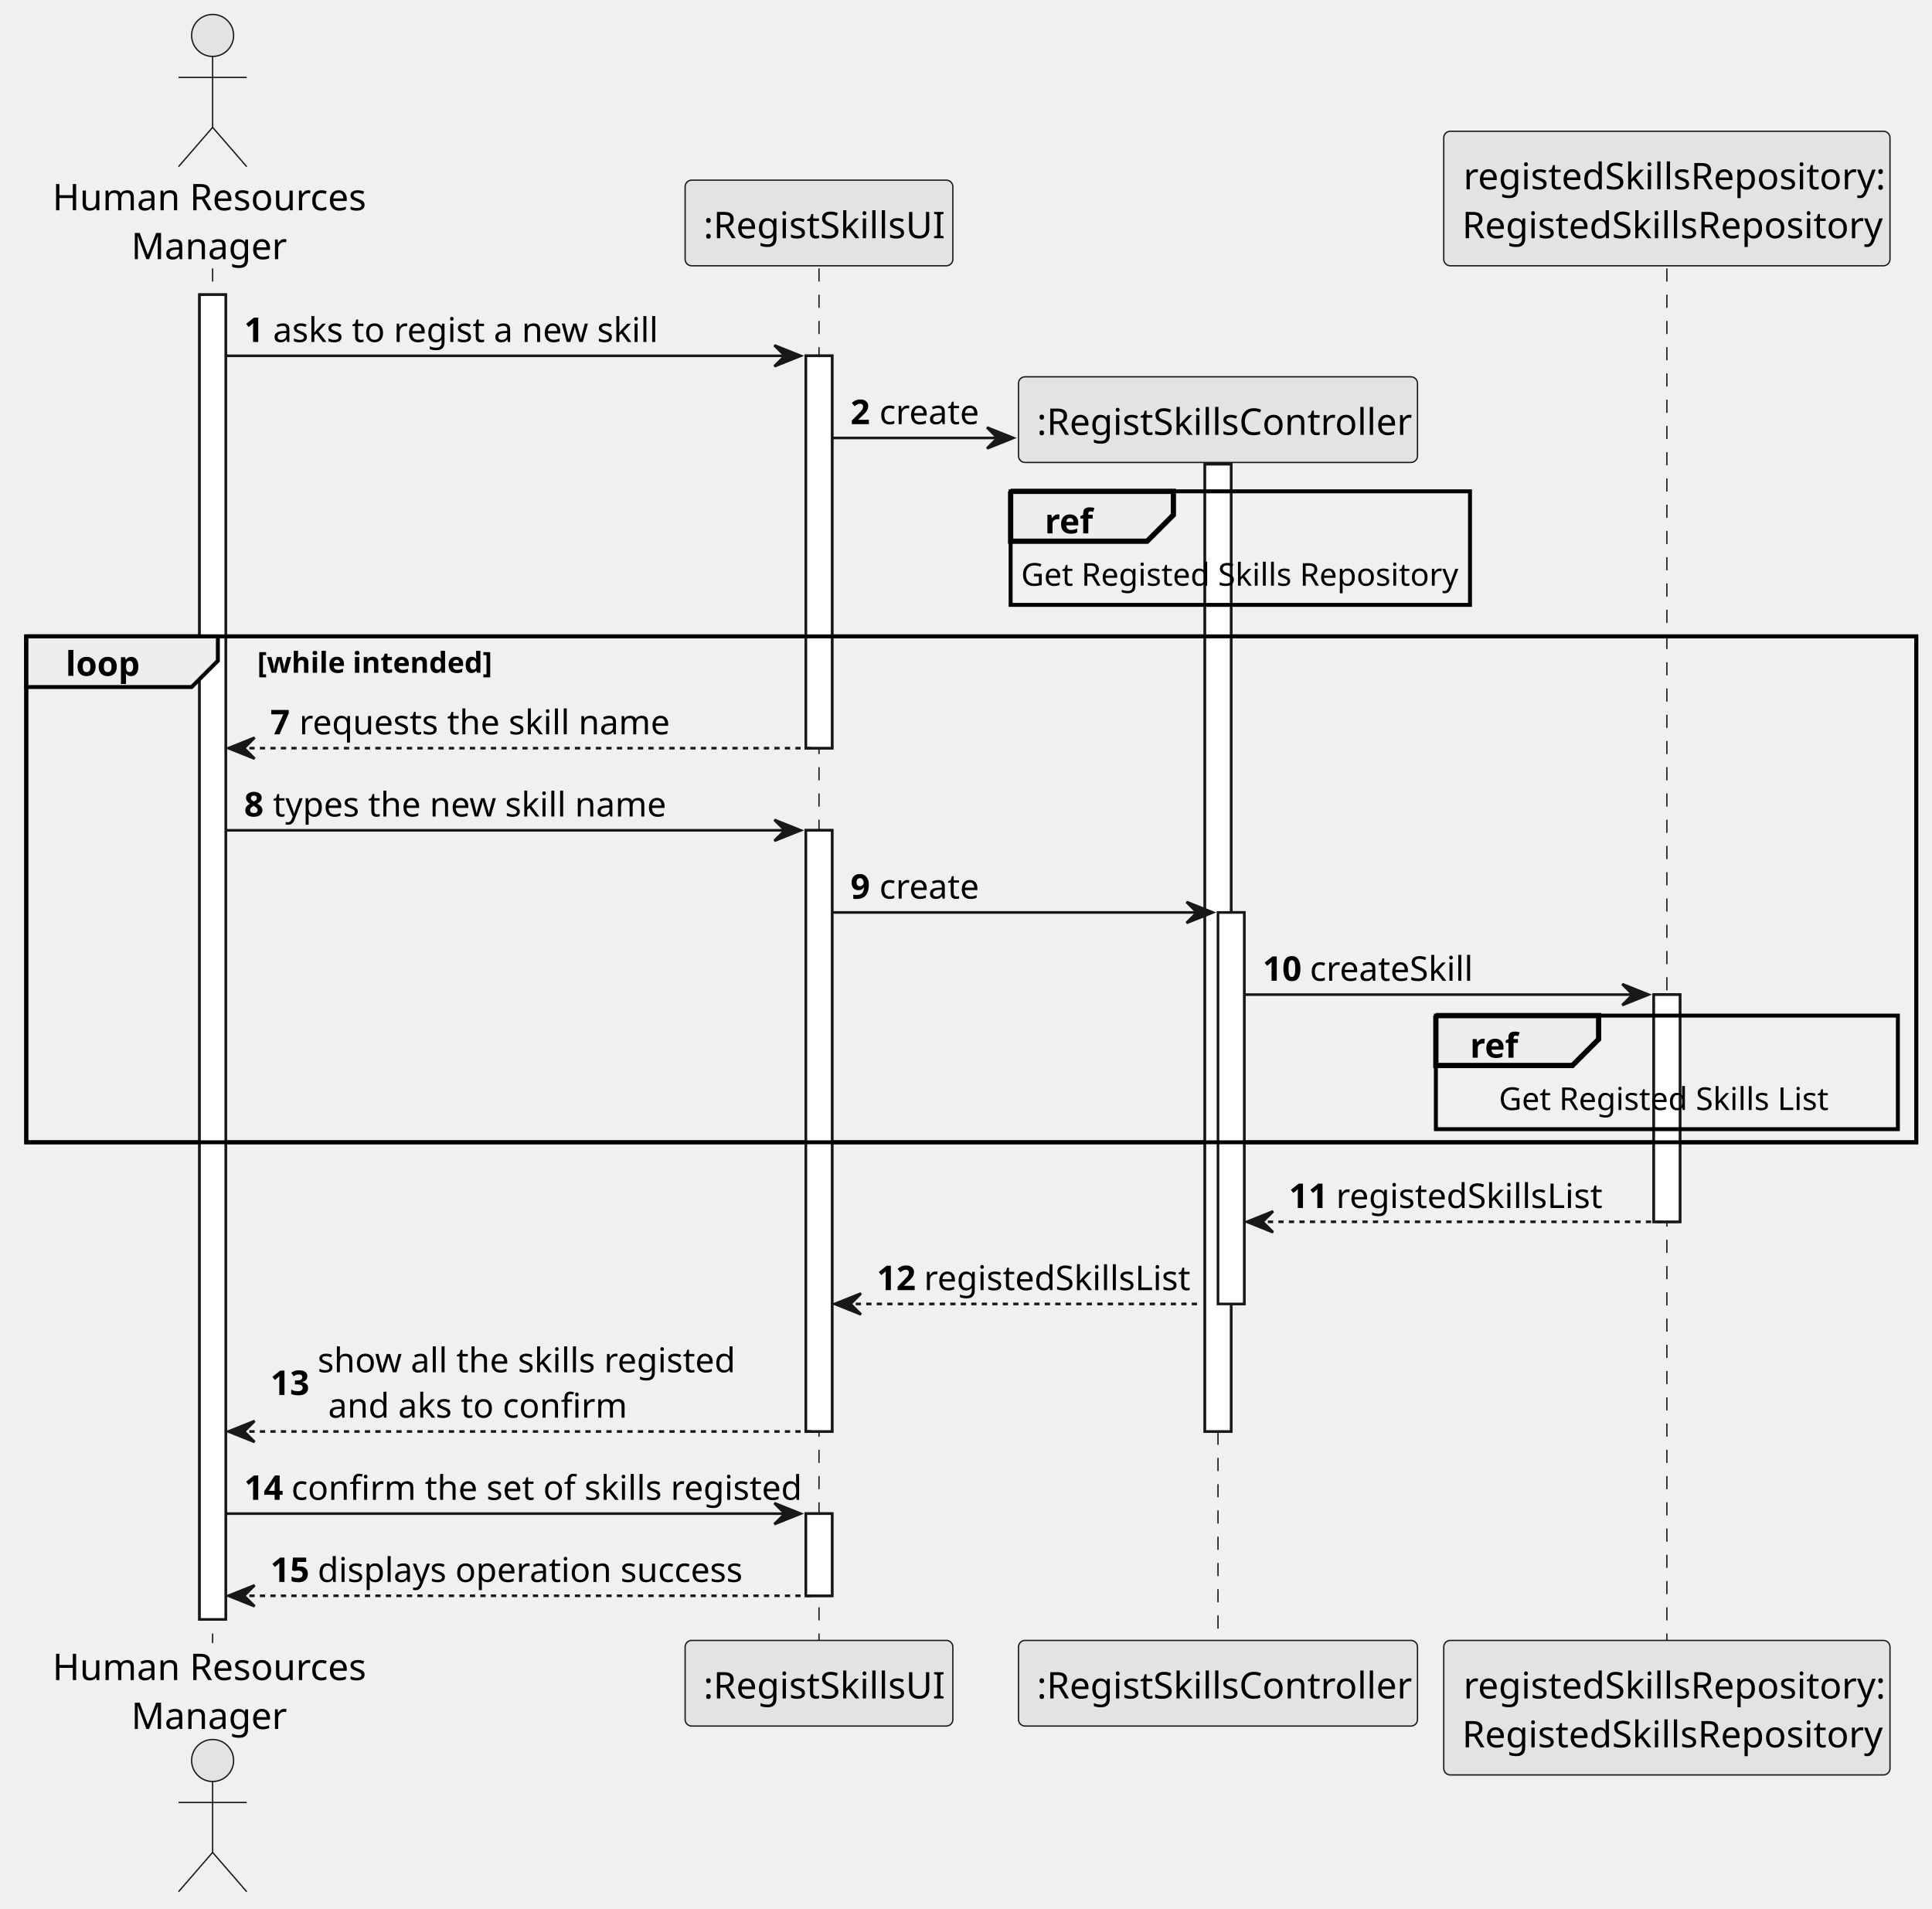
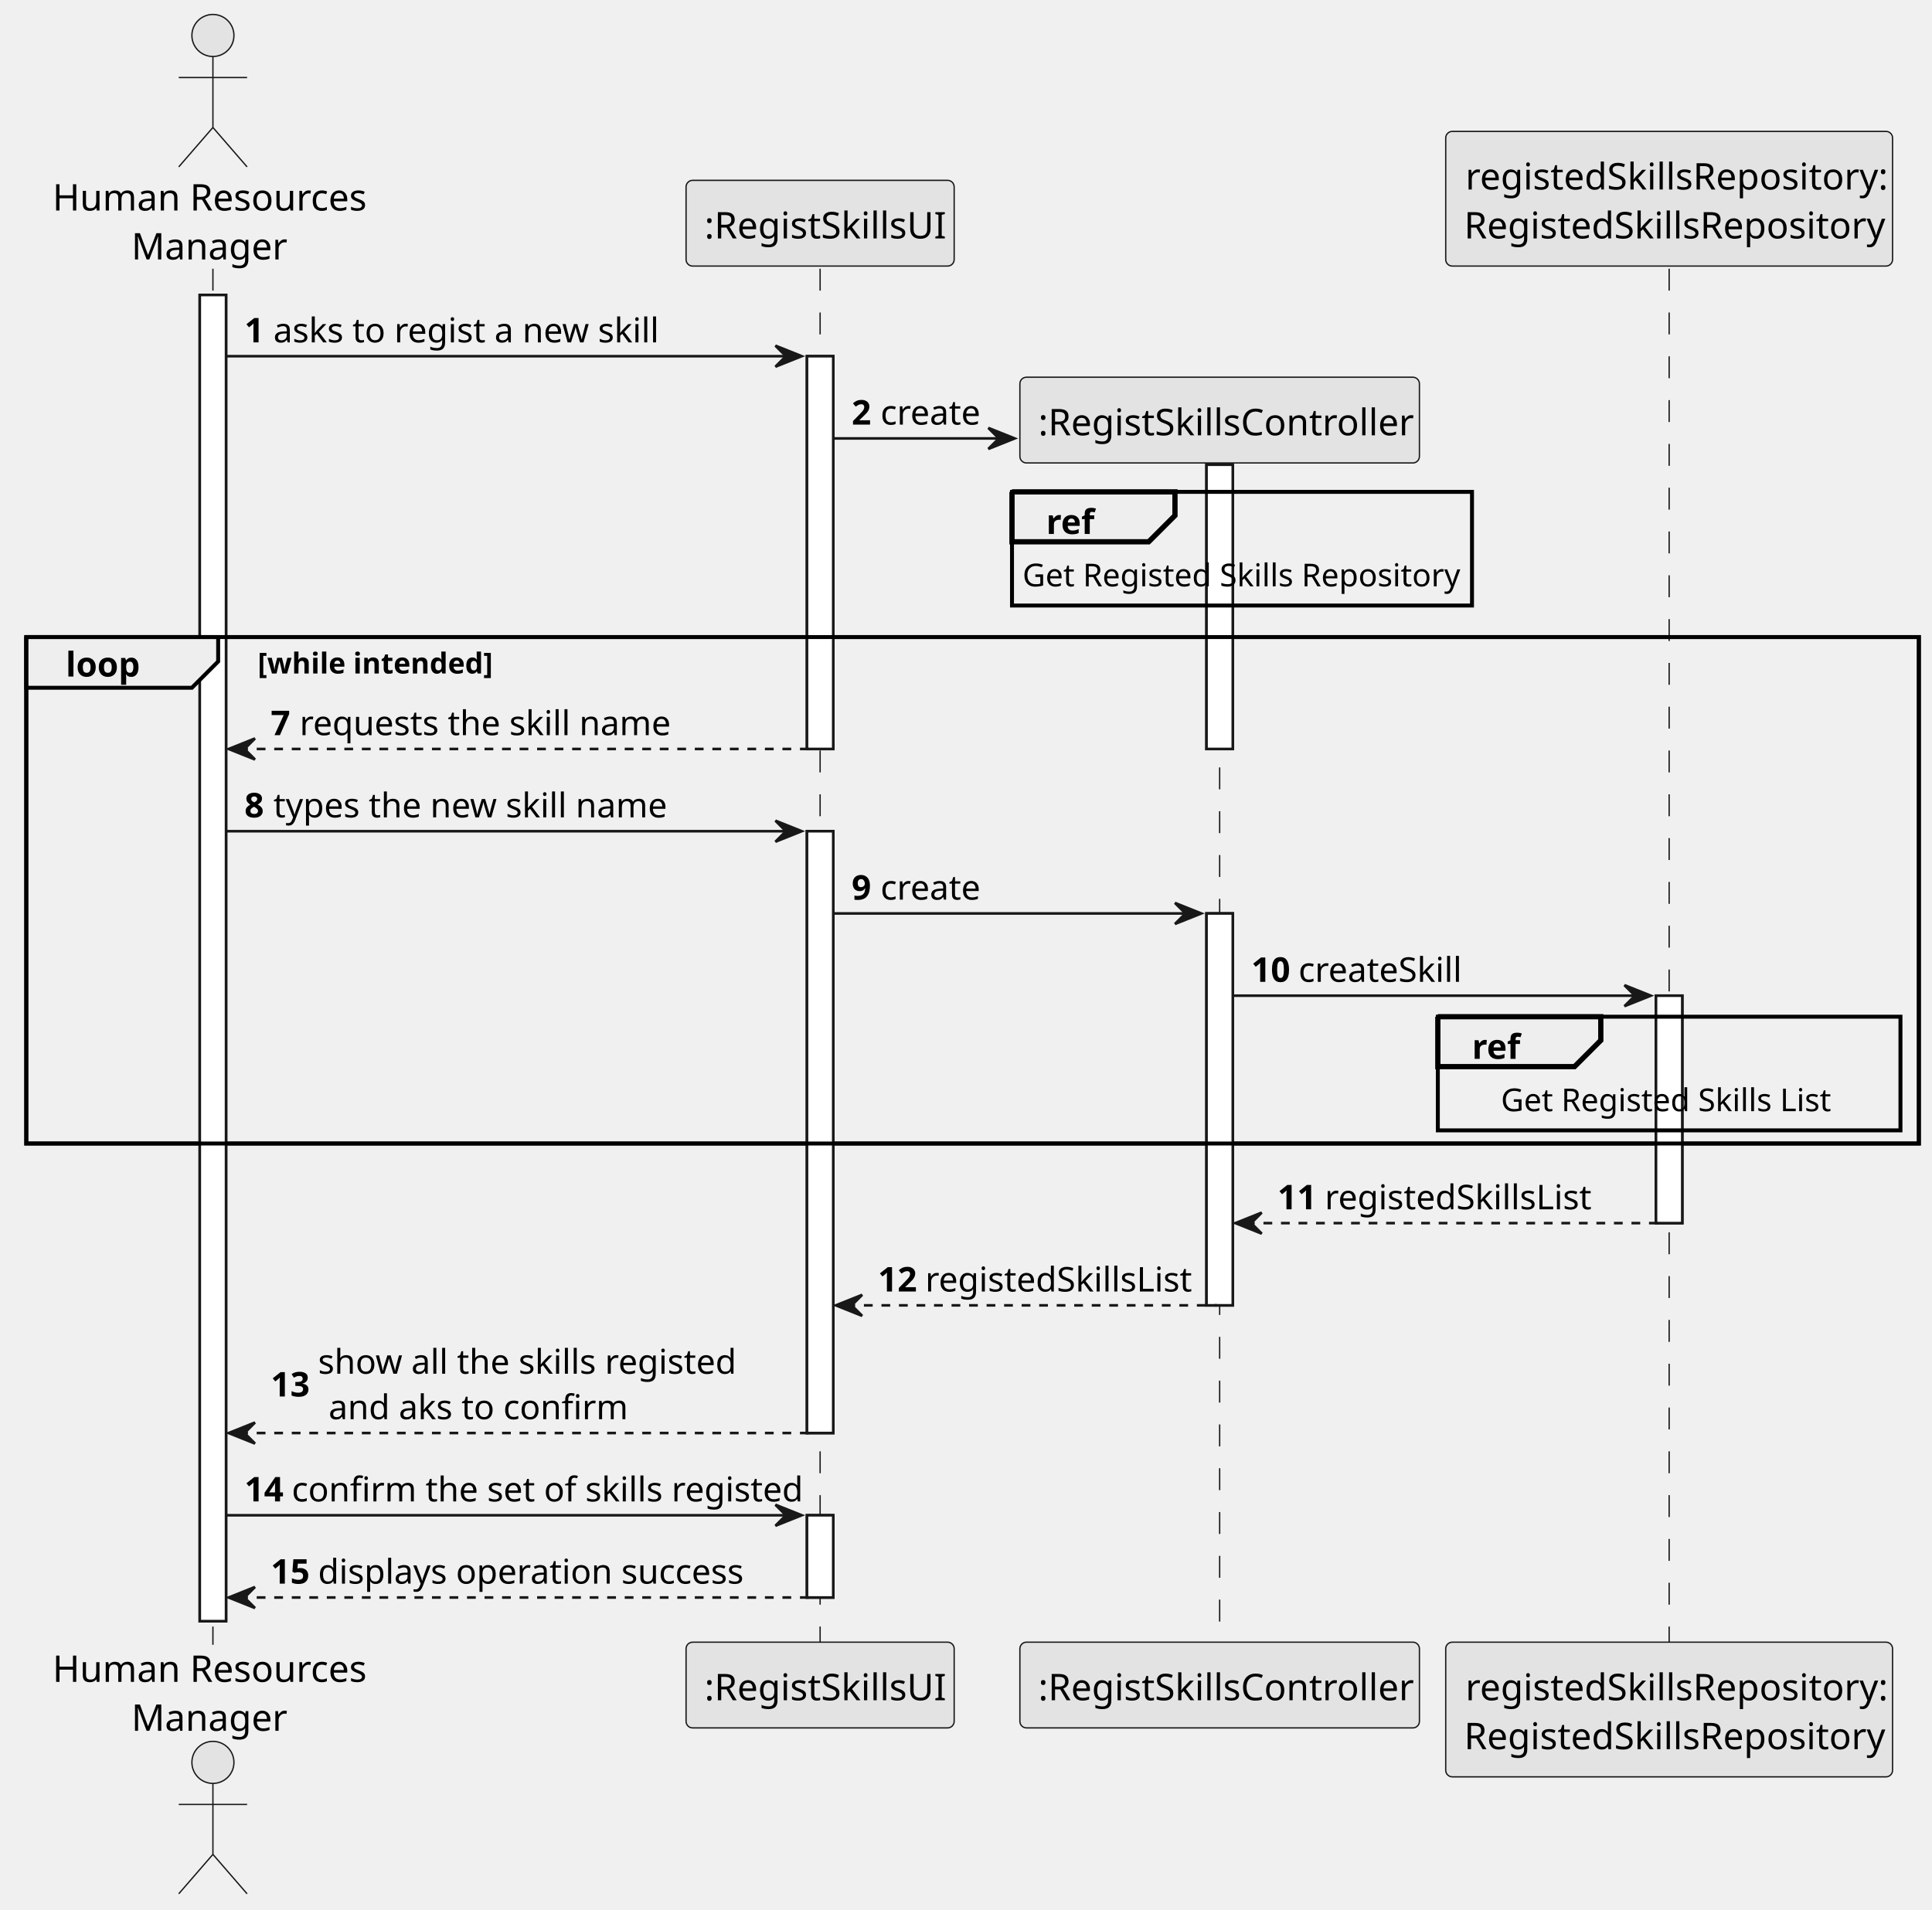
- <svg xmlns="http://www.w3.org/2000/svg" contentStyleType="text/css" height="727px" preserveAspectRatio="none" style="width:736px;height:727px;background:#FFFFFF;" version="1.1" viewBox="0 0 736 727" width="736px" zoomAndPan="magnify">
+ <svg xmlns="http://www.w3.org/2000/svg" contentStyleType="text/css" height="436.2px" preserveAspectRatio="none" style="width:441px;height:436px;background:#FFFFFF;" version="1.1" viewBox="0 0 441 436" width="441.6px" zoomAndPan="magnify">
  <defs />
  <g>
-     <rect fill="#FFFFFF" height="504.617" style="stroke:#181818;stroke-width:1.0;" width="10" x="76" y="112.242" />
-     <rect fill="#FFFFFF" height="149.455" style="stroke:#181818;stroke-width:1.0;" width="10" x="307" y="135.533" />
-     <rect fill="#FFFFFF" height="228.998" style="stroke:#181818;stroke-width:1.0;" width="10" x="307" y="316.279" />
-     <rect fill="#FFFFFF" height="31.291" style="stroke:#181818;stroke-width:1.0;" width="10" x="307" y="576.568" />
-     <rect fill="#FFFFFF" height="368.453" style="stroke:#181818;stroke-width:1.0;" width="10" x="459" y="176.824" />
-     <rect fill="#FFFFFF" height="149.125" style="stroke:#181818;stroke-width:1.0;" width="10" x="464" y="347.57" />
-     <rect fill="#FFFFFF" height="86.543" style="stroke:#181818;stroke-width:1.0;" width="10" x="630" y="378.861" />
-     <rect fill="none" height="192.707" style="stroke:#000000;stroke-width:1.5;" width="720" x="10" y="242.406" />
-     <line style="stroke:#181818;stroke-width:0.5;stroke-dasharray:5.0,5.0;" x1="81" x2="81" y1="102.242" y2="625.859" />
-     <line style="stroke:#181818;stroke-width:0.5;stroke-dasharray:5.0,5.0;" x1="312" x2="312" y1="102.242" y2="625.859" />
-     <line style="stroke:#181818;stroke-width:0.5;stroke-dasharray:5.0,5.0;" x1="464" x2="464" y1="175.344" y2="625.859" />
-     <line style="stroke:#181818;stroke-width:0.5;stroke-dasharray:5.0,5.0;" x1="635" x2="635" y1="102.242" y2="625.859" />
-     <text fill="#000000" font-family="sans-serif" font-size="14" lengthAdjust="spacing" textLength="116" x="20" y="80.107">Human Resources</text>
-     <text fill="#000000" font-family="sans-serif" font-size="14" lengthAdjust="spacing" textLength="56" x="50" y="98.728">Manager</text>
-     <ellipse cx="81" cy="13.5" fill="#E3E3E3" rx="8" ry="8" style="stroke:#181818;stroke-width:0.5;" />
-     <path d="M81,21.5 L81,48.5 M68,29.5 L94,29.5 M81,48.5 L68,63.5 M81,48.5 L94,63.5 " fill="none" style="stroke:#181818;stroke-width:0.5;" />
-     <text fill="#000000" font-family="sans-serif" font-size="14" lengthAdjust="spacing" textLength="116" x="20" y="639.967">Human Resources</text>
-     <text fill="#000000" font-family="sans-serif" font-size="14" lengthAdjust="spacing" textLength="56" x="50" y="658.588">Manager</text>
-     <ellipse cx="81" cy="670.602" fill="#E3E3E3" rx="8" ry="8" style="stroke:#181818;stroke-width:0.5;" />
-     <path d="M81,678.602 L81,705.602 M68,686.602 L94,686.602 M81,705.602 L68,720.602 M81,705.602 L94,720.602 " fill="none" style="stroke:#181818;stroke-width:0.5;" />
-     <rect fill="#E3E3E3" height="32.621" rx="2.5" ry="2.5" style="stroke:#181818;stroke-width:0.5;" width="102" x="261" y="68.621" />
-     <text fill="#000000" font-family="sans-serif" font-size="14" lengthAdjust="spacing" textLength="88" x="268" y="90.728">:RegistSkillsUI</text>
-     <rect fill="#E3E3E3" height="32.621" rx="2.5" ry="2.5" style="stroke:#181818;stroke-width:0.5;" width="102" x="261" y="624.859" />
-     <text fill="#000000" font-family="sans-serif" font-size="14" lengthAdjust="spacing" textLength="88" x="268" y="646.967">:RegistSkillsUI</text>
-     <rect fill="#E3E3E3" height="32.621" rx="2.5" ry="2.5" style="stroke:#181818;stroke-width:0.5;" width="152" x="388" y="624.859" />
-     <text fill="#000000" font-family="sans-serif" font-size="14" lengthAdjust="spacing" textLength="138" x="395" y="646.967">:RegistSkillsController</text>
-     <rect fill="#E3E3E3" height="51.242" rx="2.5" ry="2.5" style="stroke:#181818;stroke-width:0.5;" width="170" x="550" y="50" />
-     <text fill="#000000" font-family="sans-serif" font-size="14" lengthAdjust="spacing" textLength="155" x="557.5" y="72.107">registedSkillsRepository:</text>
-     <text fill="#000000" font-family="sans-serif" font-size="14" lengthAdjust="spacing" textLength="156" x="557" y="90.728">RegistedSkillsRepository</text>
-     <rect fill="#E3E3E3" height="51.242" rx="2.5" ry="2.5" style="stroke:#181818;stroke-width:0.5;" width="170" x="550" y="624.859" />
-     <text fill="#000000" font-family="sans-serif" font-size="14" lengthAdjust="spacing" textLength="155" x="557.5" y="646.967">registedSkillsRepository:</text>
-     <text fill="#000000" font-family="sans-serif" font-size="14" lengthAdjust="spacing" textLength="156" x="557" y="665.588">RegistedSkillsRepository</text>
-     <rect fill="#FFFFFF" height="504.617" style="stroke:#181818;stroke-width:1.0;" width="10" x="76" y="112.242" />
-     <rect fill="#FFFFFF" height="149.455" style="stroke:#181818;stroke-width:1.0;" width="10" x="307" y="135.533" />
-     <rect fill="#FFFFFF" height="228.998" style="stroke:#181818;stroke-width:1.0;" width="10" x="307" y="316.279" />
-     <rect fill="#FFFFFF" height="31.291" style="stroke:#181818;stroke-width:1.0;" width="10" x="307" y="576.568" />
-     <rect fill="#FFFFFF" height="368.453" style="stroke:#181818;stroke-width:1.0;" width="10" x="459" y="176.824" />
-     <rect fill="#FFFFFF" height="149.125" style="stroke:#181818;stroke-width:1.0;" width="10" x="464" y="347.57" />
-     <rect fill="#FFFFFF" height="86.543" style="stroke:#181818;stroke-width:1.0;" width="10" x="630" y="378.861" />
-     <polygon fill="#181818" points="295,131.533,305,135.533,295,139.533,299,135.533" style="stroke:#181818;stroke-width:1.0;" />
-     <line style="stroke:#181818;stroke-width:1.0;" x1="86" x2="301" y1="135.533" y2="135.533" />
-     <text fill="#000000" font-family="sans-serif" font-size="13" font-weight="bold" lengthAdjust="spacing" textLength="7" x="93" y="130.27">1</text>
-     <text fill="#000000" font-family="sans-serif" font-size="13" lengthAdjust="spacing" textLength="144" x="104" y="130.27">asks to regist a new skill</text>
-     <polygon fill="#181818" points="376,162.824,386,166.824,376,170.824,380,166.824" style="stroke:#181818;stroke-width:1.0;" />
-     <line style="stroke:#181818;stroke-width:1.0;" x1="317" x2="382" y1="166.824" y2="166.824" />
-     <text fill="#000000" font-family="sans-serif" font-size="13" font-weight="bold" lengthAdjust="spacing" textLength="7" x="324" y="161.561">2</text>
-     <text fill="#000000" font-family="sans-serif" font-size="13" lengthAdjust="spacing" textLength="36" x="335" y="161.561">create</text>
-     <rect fill="#E3E3E3" height="32.621" rx="2.5" ry="2.5" style="stroke:#181818;stroke-width:0.5;" width="152" x="388" y="143.533" />
-     <text fill="#000000" font-family="sans-serif" font-size="14" lengthAdjust="spacing" textLength="138" x="395" y="165.641">:RegistSkillsController</text>
-     <rect fill="none" height="43.252" style="stroke:#000000;stroke-width:1.5;" width="175" x="385" y="187.154" />
-     <path d="M385,187.154 L447,187.154 L447,196.154 L437,206.154 L385,206.154 L385,187.154 " fill="#EEEEEE" style="stroke:#000000;stroke-width:2.0;" />
-     <text fill="#000000" font-family="sans-serif" font-size="13" font-weight="bold" lengthAdjust="spacing" textLength="17" x="398" y="203.183">ref</text>
-     <text fill="#000000" font-family="sans-serif" font-size="12" lengthAdjust="spacing" textLength="167" x="389" y="223.103">Get Registed Skills Repository</text>
-     <path d="M10,242.406 L83,242.406 L83,251.697 L73,261.697 L10,261.697 L10,242.406 " fill="#EEEEEE" style="stroke:#000000;stroke-width:1.5;" />
-     <rect fill="none" height="192.707" style="stroke:#000000;stroke-width:1.5;" width="720" x="10" y="242.406" />
-     <text fill="#000000" font-family="sans-serif" font-size="13" font-weight="bold" lengthAdjust="spacing" textLength="28" x="25" y="257.435">loop</text>
-     <text fill="#000000" font-family="sans-serif" font-size="11" font-weight="bold" lengthAdjust="spacing" textLength="90" x="98" y="256.276">[while intended]</text>
-     <polygon fill="#181818" points="97,280.988,87,284.988,97,288.988,93,284.988" style="stroke:#181818;stroke-width:1.0;" />
-     <line style="stroke:#181818;stroke-width:1.0;stroke-dasharray:2.0,2.0;" x1="91" x2="311" y1="284.988" y2="284.988" />
-     <text fill="#000000" font-family="sans-serif" font-size="13" font-weight="bold" lengthAdjust="spacing" textLength="7" x="103" y="279.726">7</text>
-     <text fill="#000000" font-family="sans-serif" font-size="13" lengthAdjust="spacing" textLength="135" x="114" y="279.726">requests the skill name</text>
-     <polygon fill="#181818" points="295,312.279,305,316.279,295,320.279,299,316.279" style="stroke:#181818;stroke-width:1.0;" />
-     <line style="stroke:#181818;stroke-width:1.0;" x1="86" x2="301" y1="316.279" y2="316.279" />
-     <text fill="#000000" font-family="sans-serif" font-size="13" font-weight="bold" lengthAdjust="spacing" textLength="7" x="93" y="311.017">8</text>
-     <text fill="#000000" font-family="sans-serif" font-size="13" lengthAdjust="spacing" textLength="144" x="104" y="311.017">types the new skill name</text>
-     <polygon fill="#181818" points="452,343.57,462,347.57,452,351.57,456,347.57" style="stroke:#181818;stroke-width:1.0;" />
-     <line style="stroke:#181818;stroke-width:1.0;" x1="317" x2="458" y1="347.57" y2="347.57" />
-     <text fill="#000000" font-family="sans-serif" font-size="13" font-weight="bold" lengthAdjust="spacing" textLength="7" x="324" y="342.308">9</text>
-     <text fill="#000000" font-family="sans-serif" font-size="13" lengthAdjust="spacing" textLength="36" x="335" y="342.308">create</text>
-     <polygon fill="#181818" points="618,374.861,628,378.861,618,382.861,622,378.861" style="stroke:#181818;stroke-width:1.0;" />
-     <line style="stroke:#181818;stroke-width:1.0;" x1="474" x2="624" y1="378.861" y2="378.861" />
-     <text fill="#000000" font-family="sans-serif" font-size="13" font-weight="bold" lengthAdjust="spacing" textLength="14" x="481" y="373.599">10</text>
-     <text fill="#000000" font-family="sans-serif" font-size="13" lengthAdjust="spacing" textLength="61" x="499" y="373.599">createSkill</text>
-     <rect fill="none" height="43.252" style="stroke:#000000;stroke-width:1.5;" width="176" x="547" y="386.861" />
-     <path d="M547,386.861 L609,386.861 L609,395.861 L599,405.861 L547,405.861 L547,386.861 " fill="#EEEEEE" style="stroke:#000000;stroke-width:2.0;" />
-     <text fill="#000000" font-family="sans-serif" font-size="13" font-weight="bold" lengthAdjust="spacing" textLength="17" x="560" y="402.89">ref</text>
-     <text fill="#000000" font-family="sans-serif" font-size="12" lengthAdjust="spacing" textLength="128" x="571" y="422.81">Get Registed Skills List</text>
-     <polygon fill="#181818" points="485,461.404,475,465.404,485,469.404,481,465.404" style="stroke:#181818;stroke-width:1.0;" />
-     <line style="stroke:#181818;stroke-width:1.0;stroke-dasharray:2.0,2.0;" x1="479" x2="634" y1="465.404" y2="465.404" />
-     <text fill="#000000" font-family="sans-serif" font-size="13" font-weight="bold" lengthAdjust="spacing" textLength="14" x="491" y="460.142">11</text>
-     <text fill="#000000" font-family="sans-serif" font-size="13" lengthAdjust="spacing" textLength="99" x="509" y="460.142">registedSkillsList</text>
-     <polygon fill="#181818" points="328,492.695,318,496.695,328,500.695,324,496.695" style="stroke:#181818;stroke-width:1.0;" />
-     <line style="stroke:#181818;stroke-width:1.0;stroke-dasharray:2.0,2.0;" x1="322" x2="458" y1="496.695" y2="496.695" />
-     <text fill="#000000" font-family="sans-serif" font-size="13" font-weight="bold" lengthAdjust="spacing" textLength="14" x="334" y="491.433">12</text>
-     <text fill="#000000" font-family="sans-serif" font-size="13" lengthAdjust="spacing" textLength="99" x="352" y="491.433">registedSkillsList</text>
-     <polygon fill="#181818" points="97,541.277,87,545.277,97,549.277,93,545.277" style="stroke:#181818;stroke-width:1.0;" />
-     <line style="stroke:#181818;stroke-width:1.0;stroke-dasharray:2.0,2.0;" x1="91" x2="311" y1="545.277" y2="545.277" />
-     <text fill="#000000" font-family="sans-serif" font-size="13" font-weight="bold" lengthAdjust="spacing" textLength="14" x="103" y="531.369">13</text>
-     <text fill="#000000" font-family="sans-serif" font-size="13" lengthAdjust="spacing" textLength="153" x="121" y="522.724">show all the skills registed</text>
-     <text fill="#000000" font-family="sans-serif" font-size="13" lengthAdjust="spacing" textLength="107" x="125" y="540.015">and aks to confirm</text>
-     <polygon fill="#181818" points="295,572.568,305,576.568,295,580.568,299,576.568" style="stroke:#181818;stroke-width:1.0;" />
-     <line style="stroke:#181818;stroke-width:1.0;" x1="86" x2="301" y1="576.568" y2="576.568" />
-     <text fill="#000000" font-family="sans-serif" font-size="13" font-weight="bold" lengthAdjust="spacing" textLength="14" x="93" y="571.306">14</text>
-     <text fill="#000000" font-family="sans-serif" font-size="13" lengthAdjust="spacing" textLength="184" x="111" y="571.306">confirm the set of skills registed</text>
-     <polygon fill="#181818" points="97,603.859,87,607.859,97,611.859,93,607.859" style="stroke:#181818;stroke-width:1.0;" />
-     <line style="stroke:#181818;stroke-width:1.0;stroke-dasharray:2.0,2.0;" x1="91" x2="311" y1="607.859" y2="607.859" />
-     <text fill="#000000" font-family="sans-serif" font-size="13" font-weight="bold" lengthAdjust="spacing" textLength="14" x="103" y="602.597">15</text>
-     <text fill="#000000" font-family="sans-serif" font-size="13" lengthAdjust="spacing" textLength="158" x="121" y="602.597">displays operation success</text>
+     <rect fill="#FFFFFF" height="302.77" style="stroke:#181818;stroke-width:0.6;" width="6" x="45.6" y="67.345" />
+     <rect fill="#FFFFFF" height="89.673" style="stroke:#181818;stroke-width:0.6;" width="6" x="184.2" y="81.32" />
+     <rect fill="#FFFFFF" height="137.399" style="stroke:#181818;stroke-width:0.6;" width="6" x="184.2" y="189.768" />
+     <rect fill="#FFFFFF" height="18.775" style="stroke:#181818;stroke-width:0.6;" width="6" x="184.2" y="345.941" />
+     <rect fill="#FFFFFF" height="64.898" style="stroke:#181818;stroke-width:0.6;" width="6" x="275.4" y="106.094" />
+     <rect fill="#FFFFFF" height="89.475" style="stroke:#181818;stroke-width:0.6;" width="6" x="275.4" y="208.542" />
+     <rect fill="#FFFFFF" height="51.926" style="stroke:#181818;stroke-width:0.6;" width="6" x="378" y="227.317" />
+     <rect fill="none" height="115.624" style="stroke:#000000;stroke-width:0.9;" width="432" x="6" y="145.444" />
+     <line style="stroke:#181818;stroke-width:0.3;stroke-dasharray:5.0,5.0;" x1="48.6" x2="48.6" y1="61.345" y2="375.516" />
+     <line style="stroke:#181818;stroke-width:0.3;stroke-dasharray:5.0,5.0;" x1="187.2" x2="187.2" y1="61.345" y2="375.516" />
+     <line style="stroke:#181818;stroke-width:0.3;stroke-dasharray:5.0,5.0;" x1="278.4" x2="278.4" y1="105.206" y2="375.516" />
+     <line style="stroke:#181818;stroke-width:0.3;stroke-dasharray:5.0,5.0;" x1="381" x2="381" y1="61.345" y2="375.516" />
+     <text fill="#000000" font-family="sans-serif" font-size="8.4" lengthAdjust="spacing" textLength="69.6" x="12" y="48.065">Human Resources</text>
+     <text fill="#000000" font-family="sans-serif" font-size="8.4" lengthAdjust="spacing" textLength="33.6" x="30" y="59.237">Manager</text>
+     <ellipse cx="48.6" cy="8.1" fill="#E3E3E3" rx="4.8" ry="4.8" style="stroke:#181818;stroke-width:0.3;" />
+     <path d="M48.6,12.9 L48.6,29.1 M40.8,17.7 L56.4,17.7 M48.6,29.1 L40.8,38.1 M48.6,29.1 L56.4,38.1 " fill="none" style="stroke:#181818;stroke-width:0.3;" />
+     <text fill="#000000" font-family="sans-serif" font-size="8.4" lengthAdjust="spacing" textLength="69.6" x="12" y="383.98">Human Resources</text>
+     <text fill="#000000" font-family="sans-serif" font-size="8.4" lengthAdjust="spacing" textLength="33.6" x="30" y="395.153">Manager</text>
+     <ellipse cx="48.6" cy="402.361" fill="#E3E3E3" rx="4.8" ry="4.8" style="stroke:#181818;stroke-width:0.3;" />
+     <path d="M48.6,407.161 L48.6,423.361 M40.8,411.961 L56.4,411.961 M48.6,423.361 L40.8,432.361 M48.6,423.361 L56.4,432.361 " fill="none" style="stroke:#181818;stroke-width:0.3;" />
+     <rect fill="#E3E3E3" height="19.573" rx="1.5" ry="1.5" style="stroke:#181818;stroke-width:0.3;" width="61.2" x="156.6" y="41.173" />
+     <text fill="#000000" font-family="sans-serif" font-size="8.4" lengthAdjust="spacing" textLength="52.8" x="160.8" y="54.437">:RegistSkillsUI</text>
+     <rect fill="#E3E3E3" height="19.573" rx="1.5" ry="1.5" style="stroke:#181818;stroke-width:0.3;" width="61.2" x="156.6" y="374.916" />
+     <text fill="#000000" font-family="sans-serif" font-size="8.4" lengthAdjust="spacing" textLength="52.8" x="160.8" y="388.18">:RegistSkillsUI</text>
+     <rect fill="#E3E3E3" height="19.573" rx="1.5" ry="1.5" style="stroke:#181818;stroke-width:0.3;" width="91.2" x="232.8" y="374.916" />
+     <text fill="#000000" font-family="sans-serif" font-size="8.4" lengthAdjust="spacing" textLength="82.8" x="237" y="388.18">:RegistSkillsController</text>
+     <rect fill="#E3E3E3" height="30.745" rx="1.5" ry="1.5" style="stroke:#181818;stroke-width:0.3;" width="102" x="330" y="30" />
+     <text fill="#000000" font-family="sans-serif" font-size="8.4" lengthAdjust="spacing" textLength="93" x="334.5" y="43.264">registedSkillsRepository:</text>
+     <text fill="#000000" font-family="sans-serif" font-size="8.4" lengthAdjust="spacing" textLength="93.6" x="334.2" y="54.437">RegistedSkillsRepository</text>
+     <rect fill="#E3E3E3" height="30.745" rx="1.5" ry="1.5" style="stroke:#181818;stroke-width:0.3;" width="102" x="330" y="374.916" />
+     <text fill="#000000" font-family="sans-serif" font-size="8.4" lengthAdjust="spacing" textLength="93" x="334.5" y="388.18">registedSkillsRepository:</text>
+     <text fill="#000000" font-family="sans-serif" font-size="8.4" lengthAdjust="spacing" textLength="93.6" x="334.2" y="399.353">RegistedSkillsRepository</text>
+     <rect fill="#FFFFFF" height="302.77" style="stroke:#181818;stroke-width:0.6;" width="6" x="45.6" y="67.345" />
+     <rect fill="#FFFFFF" height="89.673" style="stroke:#181818;stroke-width:0.6;" width="6" x="184.2" y="81.32" />
+     <rect fill="#FFFFFF" height="137.399" style="stroke:#181818;stroke-width:0.6;" width="6" x="184.2" y="189.768" />
+     <rect fill="#FFFFFF" height="18.775" style="stroke:#181818;stroke-width:0.6;" width="6" x="184.2" y="345.941" />
+     <rect fill="#FFFFFF" height="64.898" style="stroke:#181818;stroke-width:0.6;" width="6" x="275.4" y="106.094" />
+     <rect fill="#FFFFFF" height="89.475" style="stroke:#181818;stroke-width:0.6;" width="6" x="275.4" y="208.542" />
+     <rect fill="#FFFFFF" height="51.926" style="stroke:#181818;stroke-width:0.6;" width="6" x="378" y="227.317" />
+     <polygon fill="#181818" points="177,78.92,183,81.32,177,83.72,179.4,81.32" style="stroke:#181818;stroke-width:0.6;" />
+     <line style="stroke:#181818;stroke-width:0.6;" x1="51.6" x2="180.6" y1="81.32" y2="81.32" />
+     <text fill="#000000" font-family="sans-serif" font-size="7.8" font-weight="bold" lengthAdjust="spacing" textLength="4.2" x="55.8" y="78.162">1</text>
+     <text fill="#000000" font-family="sans-serif" font-size="7.8" lengthAdjust="spacing" textLength="86.4" x="62.4" y="78.162">asks to regist a new skill</text>
+     <polygon fill="#181818" points="225.6,97.695,231.6,100.094,225.6,102.495,228,100.094" style="stroke:#181818;stroke-width:0.6;" />
+     <line style="stroke:#181818;stroke-width:0.6;" x1="190.2" x2="229.2" y1="100.094" y2="100.094" />
+     <text fill="#000000" font-family="sans-serif" font-size="7.8" font-weight="bold" lengthAdjust="spacing" textLength="4.2" x="194.4" y="96.937">2</text>
+     <text fill="#000000" font-family="sans-serif" font-size="7.8" lengthAdjust="spacing" textLength="21.6" x="201" y="96.937">create</text>
+     <rect fill="#E3E3E3" height="19.573" rx="1.5" ry="1.5" style="stroke:#181818;stroke-width:0.3;" width="91.2" x="232.8" y="86.12" />
+     <text fill="#000000" font-family="sans-serif" font-size="8.4" lengthAdjust="spacing" textLength="82.8" x="237" y="99.384">:RegistSkillsController</text>
+     <rect fill="none" height="25.951" style="stroke:#000000;stroke-width:0.9;" width="105" x="231" y="112.293" />
+     <path d="M231,112.293 L268.2,112.293 L268.2,117.693 L262.2,123.693 L231,123.693 L231,112.293 " fill="#EEEEEE" style="stroke:#000000;stroke-width:1.2;" />
+     <text fill="#000000" font-family="sans-serif" font-size="7.8" font-weight="bold" lengthAdjust="spacing" textLength="10.2" x="238.8" y="121.91">ref</text>
+     <text fill="#000000" font-family="sans-serif" font-size="7.2" lengthAdjust="spacing" textLength="100.2" x="233.4" y="133.862">Get Registed Skills Repository</text>
+     <path d="M6,145.444 L49.8,145.444 L49.8,151.018 L43.8,157.018 L6,157.018 L6,145.444 " fill="#EEEEEE" style="stroke:#000000;stroke-width:0.9;" />
+     <rect fill="none" height="115.624" style="stroke:#000000;stroke-width:0.9;" width="432" x="6" y="145.444" />
+     <text fill="#000000" font-family="sans-serif" font-size="7.8" font-weight="bold" lengthAdjust="spacing" textLength="16.8" x="15" y="154.461">loop</text>
+     <text fill="#000000" font-family="sans-serif" font-size="6.6" font-weight="bold" lengthAdjust="spacing" textLength="54" x="58.8" y="153.766">[while intended]</text>
+     <polygon fill="#181818" points="58.2,168.593,52.2,170.993,58.2,173.393,55.8,170.993" style="stroke:#181818;stroke-width:0.6;" />
+     <line style="stroke:#181818;stroke-width:0.6;stroke-dasharray:2.0,2.0;" x1="54.6" x2="186.6" y1="170.993" y2="170.993" />
+     <text fill="#000000" font-family="sans-serif" font-size="7.8" font-weight="bold" lengthAdjust="spacing" textLength="4.2" x="61.8" y="167.835">7</text>
+     <text fill="#000000" font-family="sans-serif" font-size="7.8" lengthAdjust="spacing" textLength="81" x="68.4" y="167.835">requests the skill name</text>
+     <polygon fill="#181818" points="177,187.368,183,189.768,177,192.168,179.4,189.768" style="stroke:#181818;stroke-width:0.6;" />
+     <line style="stroke:#181818;stroke-width:0.6;" x1="51.6" x2="180.6" y1="189.768" y2="189.768" />
+     <text fill="#000000" font-family="sans-serif" font-size="7.8" font-weight="bold" lengthAdjust="spacing" textLength="4.2" x="55.8" y="186.61">8</text>
+     <text fill="#000000" font-family="sans-serif" font-size="7.8" lengthAdjust="spacing" textLength="86.4" x="62.4" y="186.61">types the new skill name</text>
+     <polygon fill="#181818" points="268.2,206.142,274.2,208.542,268.2,210.942,270.6,208.542" style="stroke:#181818;stroke-width:0.6;" />
+     <line style="stroke:#181818;stroke-width:0.6;" x1="190.2" x2="271.8" y1="208.542" y2="208.542" />
+     <text fill="#000000" font-family="sans-serif" font-size="7.8" font-weight="bold" lengthAdjust="spacing" textLength="4.2" x="194.4" y="205.385">9</text>
+     <text fill="#000000" font-family="sans-serif" font-size="7.8" lengthAdjust="spacing" textLength="21.6" x="201" y="205.385">create</text>
+     <polygon fill="#181818" points="370.8,224.917,376.8,227.317,370.8,229.717,373.2,227.317" style="stroke:#181818;stroke-width:0.6;" />
+     <line style="stroke:#181818;stroke-width:0.6;" x1="281.4" x2="374.4" y1="227.317" y2="227.317" />
+     <text fill="#000000" font-family="sans-serif" font-size="7.8" font-weight="bold" lengthAdjust="spacing" textLength="8.4" x="285.6" y="224.159">10</text>
+     <text fill="#000000" font-family="sans-serif" font-size="7.8" lengthAdjust="spacing" textLength="36.6" x="296.4" y="224.159">createSkill</text>
+     <rect fill="none" height="25.951" style="stroke:#000000;stroke-width:0.9;" width="105.6" x="328.2" y="232.117" />
+     <path d="M328.2,232.117 L365.4,232.117 L365.4,237.517 L359.4,243.517 L328.2,243.517 L328.2,232.117 " fill="#EEEEEE" style="stroke:#000000;stroke-width:1.2;" />
+     <text fill="#000000" font-family="sans-serif" font-size="7.8" font-weight="bold" lengthAdjust="spacing" textLength="10.2" x="336" y="241.734">ref</text>
+     <text fill="#000000" font-family="sans-serif" font-size="7.2" lengthAdjust="spacing" textLength="76.8" x="342.6" y="253.686">Get Registed Skills List</text>
+     <polygon fill="#181818" points="288,276.843,282,279.243,288,281.643,285.6,279.243" style="stroke:#181818;stroke-width:0.6;" />
+     <line style="stroke:#181818;stroke-width:0.6;stroke-dasharray:2.0,2.0;" x1="284.4" x2="380.4" y1="279.243" y2="279.243" />
+     <text fill="#000000" font-family="sans-serif" font-size="7.8" font-weight="bold" lengthAdjust="spacing" textLength="8.4" x="291.6" y="276.085">11</text>
+     <text fill="#000000" font-family="sans-serif" font-size="7.8" lengthAdjust="spacing" textLength="59.4" x="302.4" y="276.085">registedSkillsList</text>
+     <polygon fill="#181818" points="196.8,295.617,190.8,298.017,196.8,300.417,194.4,298.017" style="stroke:#181818;stroke-width:0.6;" />
+     <line style="stroke:#181818;stroke-width:0.6;stroke-dasharray:2.0,2.0;" x1="193.2" x2="277.8" y1="298.017" y2="298.017" />
+     <text fill="#000000" font-family="sans-serif" font-size="7.8" font-weight="bold" lengthAdjust="spacing" textLength="8.4" x="200.4" y="294.86">12</text>
+     <text fill="#000000" font-family="sans-serif" font-size="7.8" lengthAdjust="spacing" textLength="59.4" x="211.2" y="294.86">registedSkillsList</text>
+     <polygon fill="#181818" points="58.2,324.766,52.2,327.166,58.2,329.566,55.8,327.166" style="stroke:#181818;stroke-width:0.6;" />
+     <line style="stroke:#181818;stroke-width:0.6;stroke-dasharray:2.0,2.0;" x1="54.6" x2="186.6" y1="327.166" y2="327.166" />
+     <text fill="#000000" font-family="sans-serif" font-size="7.8" font-weight="bold" lengthAdjust="spacing" textLength="8.4" x="61.8" y="318.822">13</text>
+     <text fill="#000000" font-family="sans-serif" font-size="7.8" lengthAdjust="spacing" textLength="91.8" x="72.6" y="313.634">show all the skills registed</text>
+     <text fill="#000000" font-family="sans-serif" font-size="7.8" lengthAdjust="spacing" textLength="64.2" x="75" y="324.009">and aks to confirm</text>
+     <polygon fill="#181818" points="177,343.541,183,345.941,177,348.341,179.4,345.941" style="stroke:#181818;stroke-width:0.6;" />
+     <line style="stroke:#181818;stroke-width:0.6;" x1="51.6" x2="180.6" y1="345.941" y2="345.941" />
+     <text fill="#000000" font-family="sans-serif" font-size="7.8" font-weight="bold" lengthAdjust="spacing" textLength="8.4" x="55.8" y="342.783">14</text>
+     <text fill="#000000" font-family="sans-serif" font-size="7.8" lengthAdjust="spacing" textLength="110.4" x="66.6" y="342.783">confirm the set of skills registed</text>
+     <polygon fill="#181818" points="58.2,362.316,52.2,364.716,58.2,367.116,55.8,364.716" style="stroke:#181818;stroke-width:0.6;" />
+     <line style="stroke:#181818;stroke-width:0.6;stroke-dasharray:2.0,2.0;" x1="54.6" x2="186.6" y1="364.716" y2="364.716" />
+     <text fill="#000000" font-family="sans-serif" font-size="7.8" font-weight="bold" lengthAdjust="spacing" textLength="8.4" x="61.8" y="361.558">15</text>
+     <text fill="#000000" font-family="sans-serif" font-size="7.8" lengthAdjust="spacing" textLength="94.8" x="72.6" y="361.558">displays operation success</text>
  </g>
</svg>
